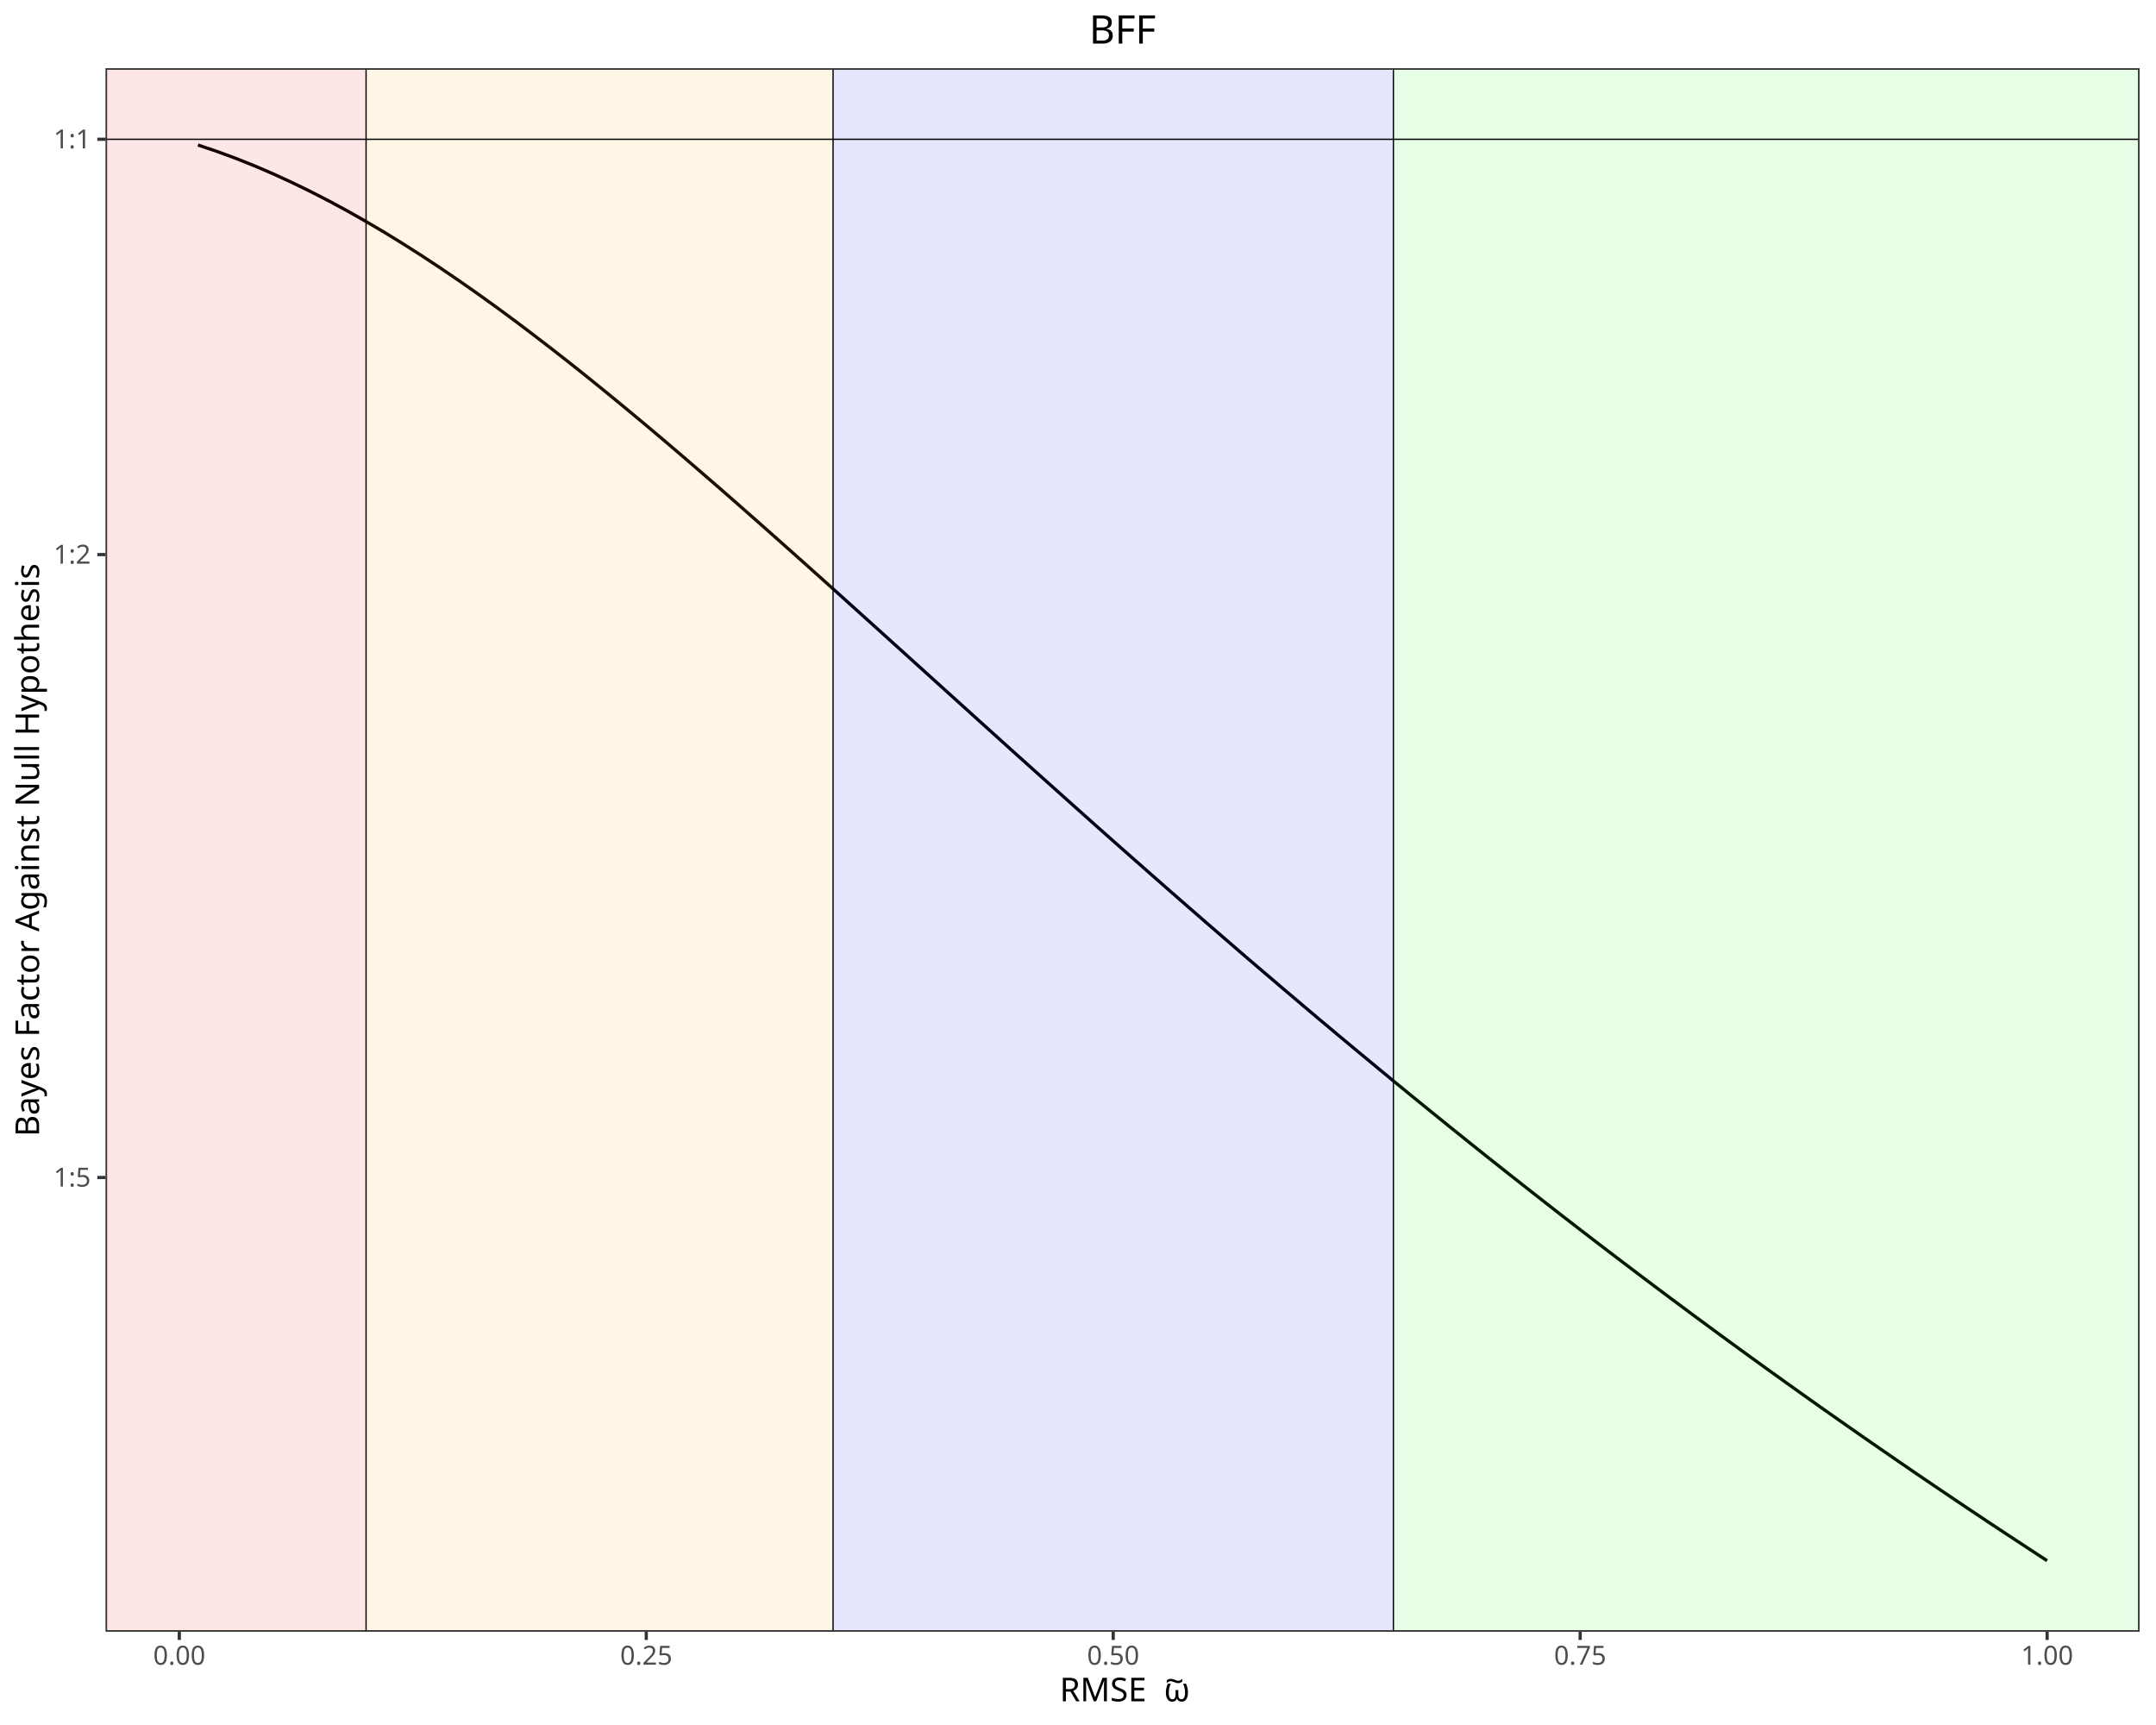
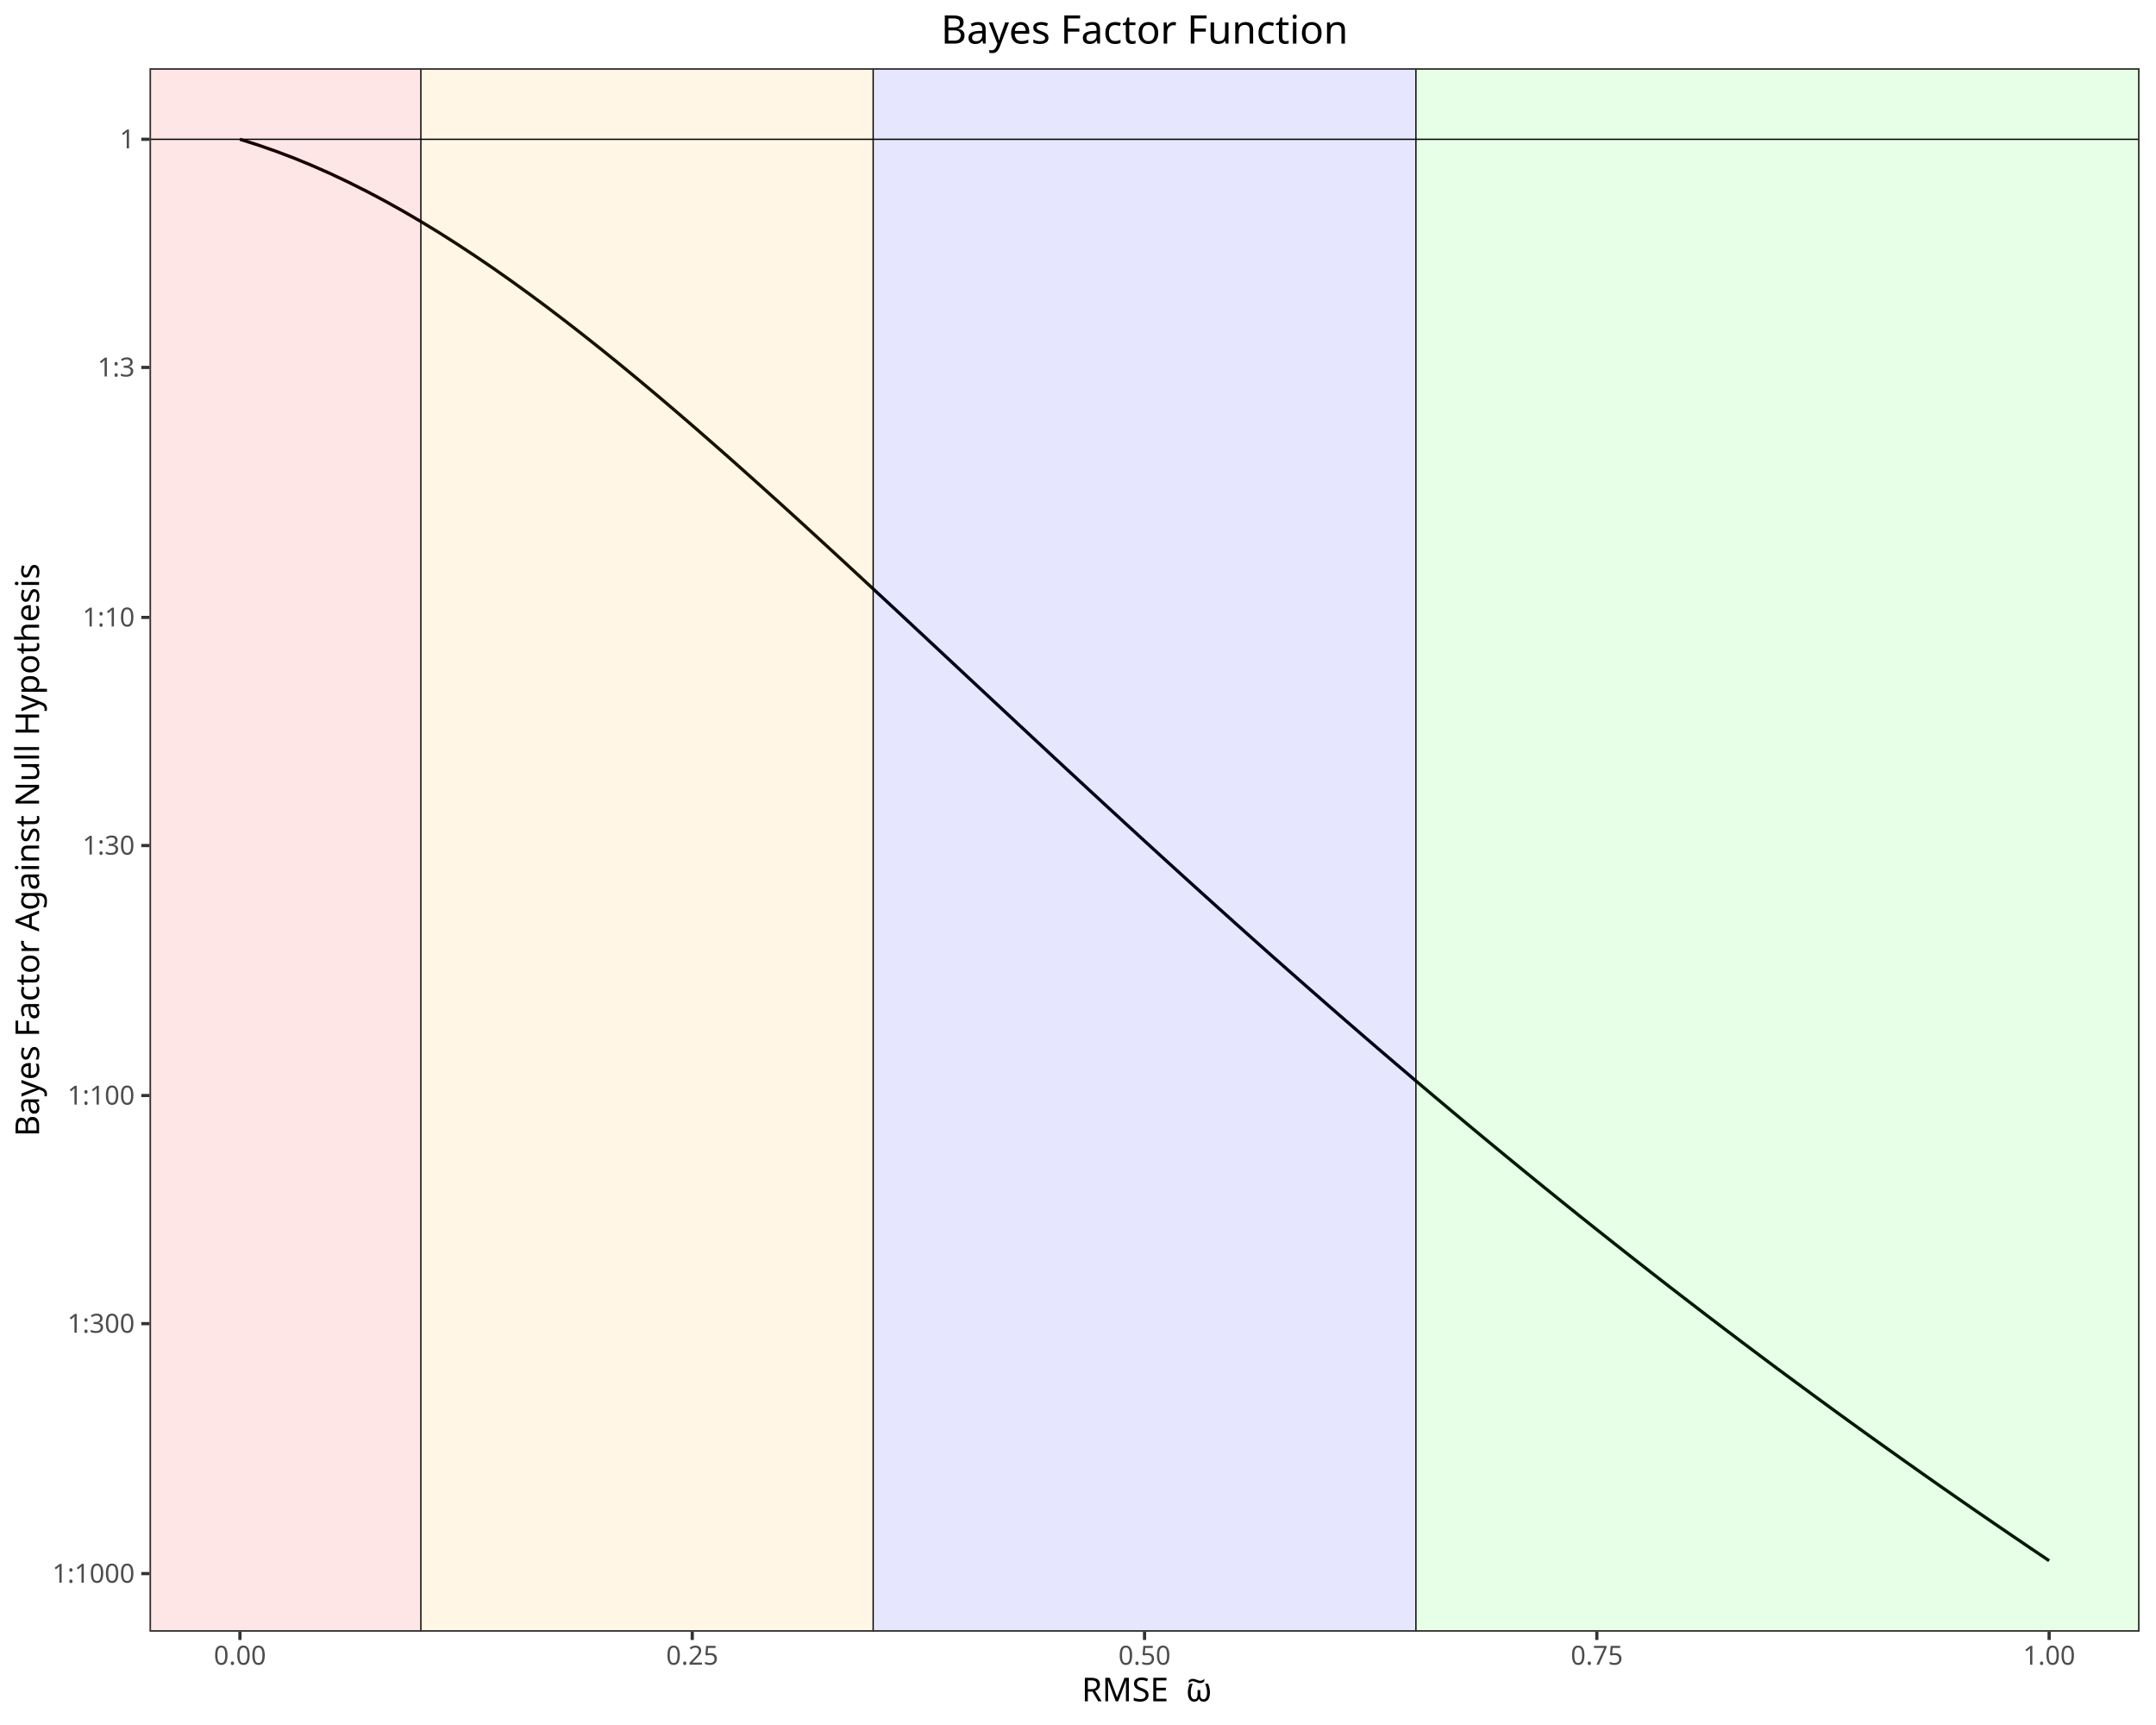
<svg xmlns="http://www.w3.org/2000/svg" class="svglite" data-engine-version="2.0" width="720.00pt" height="576.00pt" viewBox="0 0 720.00 576.00">
  <defs>
    <style type="text/css">
    .svglite line, .svglite polyline, .svglite polygon, .svglite path, .svglite rect, .svglite circle {
      fill: none;
      stroke: #000000;
      stroke-linecap: round;
      stroke-linejoin: round;
      stroke-miterlimit: 10.00;
    }
  </style>
  </defs>
  <rect width="100%" height="100%" style="stroke: none; fill: #FFFFFF;" />
  <defs>
    <clipPath id="cpMC4wMHw3MjAuMDB8MC4wMHw1NzYuMDA=">
      <rect x="0.00" y="0.00" width="720.00" height="576.00" />
    </clipPath>
  </defs>
  <g clip-path="url(#cpMC4wMHw3MjAuMDB8MC4wMHw1NzYuMDA=)">
-     <rect x="0.00" y="0.00" width="720.00" height="576.00" style="stroke-width: 1.07; stroke: #FFFFFF; fill: #FFFFFF;" />
+     <rect x="-0" y="0.00" width="720.00" height="576.00" style="stroke-width: 1.07; stroke: #FFFFFF; fill: #FFFFFF;" />
  </g>
  <defs>
-     <clipPath id="cpMzUuMjR8NzE0LjUyfDIyLjc4fDU0NC44Nw==">
-       <rect x="35.24" y="22.78" width="679.28" height="522.08" />
+     <clipPath id="cpNDkuOTJ8NzE0LjUyfDIyLjc4fDU0NC44Nw==">
+       <rect x="49.92" y="22.78" width="664.60" height="522.08" />
    </clipPath>
  </defs>
-   <g clip-path="url(#cpMzUuMjR8NzE0LjUyfDIyLjc4fDU0NC44Nw==)">
-     <rect x="35.24" y="22.78" width="679.28" height="522.08" style="stroke-width: 1.07; stroke: none; fill: #FFFFFF;" />
-     <polyline points="66.11,48.42 72.35,50.53 78.59,52.82 84.83,55.31 91.07,57.98 97.30,60.84 103.54,63.87 109.78,67.07 116.02,70.44 122.25,73.97 128.49,77.65 134.73,81.49 140.97,85.47 147.20,89.58 153.44,93.83 159.68,98.20 165.92,102.68 172.16,107.28 178.39,111.99 184.63,116.79 190.87,121.68 197.11,126.66 203.34,131.72 209.58,136.85 215.82,142.05 222.06,147.32 228.29,152.63 234.53,158.01 240.77,163.42 247.01,168.88 253.24,174.37 259.48,179.90 265.72,185.45 271.96,191.03 278.20,196.63 284.43,202.24 290.67,207.87 296.91,213.50 303.15,219.14 309.38,224.78 315.62,230.42 321.86,236.06 328.10,241.70 334.33,247.32 340.57,252.94 346.81,258.54 353.05,264.13 359.29,269.71 365.52,275.27 371.76,280.81 378.00,286.33 384.24,291.82 390.47,297.30 396.71,302.75 402.95,308.18 409.19,313.58 415.42,318.96 421.66,324.30 427.90,329.62 434.14,334.91 440.37,340.18 446.61,345.41 452.85,350.61 459.09,355.78 465.33,360.93 471.56,366.04 477.80,371.11 484.04,376.16 490.28,381.18 496.51,386.16 502.75,391.11 508.99,396.03 515.23,400.92 521.46,405.78 527.70,410.60 533.94,415.39 540.18,420.15 546.42,424.88 552.65,429.58 558.89,434.24 565.13,438.88 571.37,443.48 577.60,448.05 583.84,452.59 590.08,457.10 596.32,461.57 602.55,466.02 608.79,470.44 615.03,474.82 621.27,479.18 627.51,483.50 633.74,487.80 639.98,492.07 646.22,496.31 652.46,500.52 658.69,504.70 664.93,508.85 671.17,512.97 677.41,517.07 683.64,521.14 " style="stroke-width: 1.07; stroke-linecap: butt;" />
-     <rect x="-563.89" y="22.78" width="686.14" height="522.08" style="stroke-width: 1.07; stroke: none; stroke-linecap: butt; stroke-linejoin: miter; fill: #FF0000; fill-opacity: 0.10;" />
-     <rect x="122.25" y="22.78" width="155.94" height="522.08" style="stroke-width: 1.07; stroke: none; stroke-linecap: butt; stroke-linejoin: miter; fill: #FFA500; fill-opacity: 0.10;" />
-     <rect x="278.20" y="22.78" width="187.13" height="522.08" style="stroke-width: 1.07; stroke: none; stroke-linecap: butt; stroke-linejoin: miter; fill: #0000FF; fill-opacity: 0.10;" />
-     <rect x="465.33" y="22.78" width="842.09" height="522.08" style="stroke-width: 1.07; stroke: none; stroke-linecap: butt; stroke-linejoin: miter; fill: #00FF00; fill-opacity: 0.10;" />
-     <line x1="-563.89" y1="544.87" x2="-563.89" y2="22.78" style="stroke-width: 0.43; stroke-linecap: butt;" />
-     <line x1="122.25" y1="544.87" x2="122.25" y2="22.78" style="stroke-width: 0.43; stroke-linecap: butt;" />
-     <line x1="278.20" y1="544.87" x2="278.20" y2="22.78" style="stroke-width: 0.43; stroke-linecap: butt;" />
-     <line x1="465.33" y1="544.87" x2="465.33" y2="22.78" style="stroke-width: 0.43; stroke-linecap: butt;" />
-     <line x1="1307.41" y1="544.87" x2="1307.41" y2="22.78" style="stroke-width: 0.43; stroke-linecap: butt;" />
-     <line x1="35.24" y1="46.51" x2="714.52" y2="46.51" style="stroke-width: 0.43; stroke-linecap: butt;" />
-     <rect x="35.24" y="22.78" width="679.28" height="522.08" style="stroke-width: 1.07; stroke: #333333;" />
+   <g clip-path="url(#cpNDkuOTJ8NzE0LjUyfDIyLjc4fDU0NC44Nw==)">
+     <rect x="49.92" y="22.78" width="664.60" height="522.08" style="stroke-width: 1.07; stroke: none; fill: #FFFFFF;" />
+     <polyline points="80.13,46.51 86.17,48.42 92.21,50.53 98.26,52.82 104.30,55.31 110.34,57.98 116.38,60.84 122.42,63.87 128.47,67.07 134.51,70.44 140.55,73.97 146.59,77.65 152.63,81.49 158.67,85.47 164.72,89.58 170.76,93.83 176.80,98.20 182.84,102.68 188.88,107.28 194.93,111.99 200.97,116.79 207.01,121.68 213.05,126.66 219.09,131.72 225.13,136.85 231.18,142.05 237.22,147.32 243.26,152.63 249.30,158.01 255.34,163.42 261.39,168.88 267.43,174.37 273.47,179.90 279.51,185.45 285.55,191.03 291.59,196.63 297.64,202.24 303.68,207.87 309.72,213.50 315.76,219.14 321.80,224.78 327.84,230.42 333.89,236.06 339.93,241.70 345.97,247.32 352.01,252.94 358.05,258.54 364.10,264.13 370.14,269.71 376.18,275.27 382.22,280.81 388.26,286.33 394.30,291.82 400.35,297.30 406.39,302.75 412.43,308.18 418.47,313.58 424.51,318.96 430.56,324.30 436.60,329.62 442.64,334.91 448.68,340.18 454.72,345.41 460.76,350.61 466.81,355.78 472.85,360.93 478.89,366.04 484.93,371.11 490.97,376.16 497.02,381.18 503.06,386.16 509.10,391.11 515.14,396.03 521.18,400.92 527.22,405.78 533.27,410.60 539.31,415.39 545.35,420.15 551.39,424.88 557.43,429.58 563.48,434.24 569.52,438.88 575.56,443.48 581.60,448.05 587.64,452.59 593.68,457.10 599.73,461.57 605.77,466.02 611.81,470.44 617.85,474.82 623.89,479.18 629.94,483.50 635.98,487.80 642.02,492.07 648.06,496.31 654.10,500.52 660.14,504.70 666.19,508.85 672.23,512.97 678.27,517.07 684.31,521.14 " style="stroke-width: 1.07; stroke-linecap: butt;" />
+     <rect x="49.92" y="22.78" width="90.63" height="522.08" style="stroke-width: 1.07; stroke: none; stroke-linecap: butt; stroke-linejoin: miter; fill: #FF0000; fill-opacity: 0.10;" />
+     <rect x="140.55" y="22.78" width="151.05" height="522.08" style="stroke-width: 1.07; stroke: none; stroke-linecap: butt; stroke-linejoin: miter; fill: #FFA500; fill-opacity: 0.10;" />
+     <rect x="291.59" y="22.78" width="181.25" height="522.08" style="stroke-width: 1.07; stroke: none; stroke-linecap: butt; stroke-linejoin: miter; fill: #0000FF; fill-opacity: 0.10;" />
+     <rect x="472.85" y="22.78" width="241.67" height="522.08" style="stroke-width: 1.07; stroke: none; stroke-linecap: butt; stroke-linejoin: miter; fill: #00FF00; fill-opacity: 0.10;" />
+     <line x1="140.55" y1="544.87" x2="140.55" y2="22.78" style="stroke-width: 0.43; stroke-linecap: butt;" />
+     <line x1="291.59" y1="544.87" x2="291.59" y2="22.78" style="stroke-width: 0.43; stroke-linecap: butt;" />
+     <line x1="472.85" y1="544.87" x2="472.85" y2="22.78" style="stroke-width: 0.43; stroke-linecap: butt;" />
+     <line x1="49.92" y1="46.51" x2="714.52" y2="46.51" style="stroke-width: 0.43; stroke-linecap: butt;" />
+     <rect x="49.92" y="22.78" width="664.60" height="522.08" style="stroke-width: 1.07; stroke: #333333;" />
  </g>
  <g clip-path="url(#cpMC4wMHw3MjAuMDB8MC4wMHw1NzYuMDA=)">
-     <text x="30.31" y="49.54" text-anchor="end" style="font-size: 8.80px; fill: #4D4D4D; font-family: sans;" textLength="12.23px" lengthAdjust="spacingAndGlyphs">1:1</text>
-     <text x="30.31" y="188.21" text-anchor="end" style="font-size: 8.80px; fill: #4D4D4D; font-family: sans;" textLength="12.23px" lengthAdjust="spacingAndGlyphs">1:2</text>
-     <text x="30.31" y="396.21" text-anchor="end" style="font-size: 8.80px; fill: #4D4D4D; font-family: sans;" textLength="12.23px" lengthAdjust="spacingAndGlyphs">1:5</text>
-     <polyline points="32.50,46.51 35.24,46.51 " style="stroke-width: 1.07; stroke: #333333; stroke-linecap: butt;" />
-     <polyline points="32.50,393.18 35.24,393.18 " style="stroke-width: 1.07; stroke: #333333; stroke-linecap: butt;" />
-     <polyline points="32.50,185.18 35.24,185.18 " style="stroke-width: 1.07; stroke: #333333; stroke-linecap: butt;" />
-     <polyline points="59.88,547.61 59.88,544.87 " style="stroke-width: 1.07; stroke: #333333; stroke-linecap: butt;" />
-     <polyline points="215.82,547.61 215.82,544.87 " style="stroke-width: 1.07; stroke: #333333; stroke-linecap: butt;" />
-     <polyline points="371.76,547.61 371.76,544.87 " style="stroke-width: 1.07; stroke: #333333; stroke-linecap: butt;" />
-     <polyline points="527.70,547.61 527.70,544.87 " style="stroke-width: 1.07; stroke: #333333; stroke-linecap: butt;" />
-     <polyline points="683.64,547.61 683.64,544.87 " style="stroke-width: 1.07; stroke: #333333; stroke-linecap: butt;" />
-     <text x="59.88" y="555.86" text-anchor="middle" style="font-size: 8.80px; fill: #4D4D4D; font-family: sans;" textLength="17.13px" lengthAdjust="spacingAndGlyphs">0.00</text>
-     <text x="215.82" y="555.86" text-anchor="middle" style="font-size: 8.80px; fill: #4D4D4D; font-family: sans;" textLength="17.13px" lengthAdjust="spacingAndGlyphs">0.25</text>
-     <text x="371.76" y="555.86" text-anchor="middle" style="font-size: 8.80px; fill: #4D4D4D; font-family: sans;" textLength="17.13px" lengthAdjust="spacingAndGlyphs">0.50</text>
-     <text x="527.70" y="555.86" text-anchor="middle" style="font-size: 8.80px; fill: #4D4D4D; font-family: sans;" textLength="17.13px" lengthAdjust="spacingAndGlyphs">0.75</text>
-     <text x="683.64" y="555.86" text-anchor="middle" style="font-size: 8.80px; fill: #4D4D4D; font-family: sans;" textLength="17.13px" lengthAdjust="spacingAndGlyphs">1.00</text>
-     <text x="353.89" y="568.10" style="font-size: 11.00px; font-family: sans;" textLength="34.85px" lengthAdjust="spacingAndGlyphs">RMSE </text>
-     <text x="388.74" y="568.10" style="font-size: 11.00px; font-family: sans;" textLength="7.13px" lengthAdjust="spacingAndGlyphs">ω</text>
-     <text x="389.09" y="565.18" style="font-size: 11.00px; font-family: sans;" textLength="6.43px" lengthAdjust="spacingAndGlyphs">~</text>
+     <text x="44.99" y="528.48" text-anchor="end" style="font-size: 8.80px; fill: #4D4D4D; font-family: sans;" textLength="26.92px" lengthAdjust="spacingAndGlyphs">1:1000</text>
+     <text x="44.99" y="445.01" text-anchor="end" style="font-size: 8.80px; fill: #4D4D4D; font-family: sans;" textLength="22.02px" lengthAdjust="spacingAndGlyphs">1:300</text>
+     <text x="44.99" y="368.84" text-anchor="end" style="font-size: 8.80px; fill: #4D4D4D; font-family: sans;" textLength="22.02px" lengthAdjust="spacingAndGlyphs">1:100</text>
+     <text x="44.99" y="285.36" text-anchor="end" style="font-size: 8.80px; fill: #4D4D4D; font-family: sans;" textLength="17.13px" lengthAdjust="spacingAndGlyphs">1:30</text>
+     <text x="44.99" y="209.19" text-anchor="end" style="font-size: 8.80px; fill: #4D4D4D; font-family: sans;" textLength="17.13px" lengthAdjust="spacingAndGlyphs">1:10</text>
+     <text x="44.99" y="125.71" text-anchor="end" style="font-size: 8.80px; fill: #4D4D4D; font-family: sans;" textLength="12.23px" lengthAdjust="spacingAndGlyphs">1:3</text>
+     <text x="44.99" y="49.54" text-anchor="end" style="font-size: 8.80px; fill: #4D4D4D; font-family: sans;" textLength="4.89px" lengthAdjust="spacingAndGlyphs">1</text>
+     <polyline points="47.18,525.45 49.92,525.45 " style="stroke-width: 1.07; stroke: #333333; stroke-linecap: butt;" />
+     <polyline points="47.18,441.98 49.92,441.98 " style="stroke-width: 1.07; stroke: #333333; stroke-linecap: butt;" />
+     <polyline points="47.18,365.81 49.92,365.81 " style="stroke-width: 1.07; stroke: #333333; stroke-linecap: butt;" />
+     <polyline points="47.18,282.33 49.92,282.33 " style="stroke-width: 1.07; stroke: #333333; stroke-linecap: butt;" />
+     <polyline points="47.18,206.16 49.92,206.16 " style="stroke-width: 1.07; stroke: #333333; stroke-linecap: butt;" />
+     <polyline points="47.18,122.69 49.92,122.69 " style="stroke-width: 1.07; stroke: #333333; stroke-linecap: butt;" />
+     <polyline points="47.18,46.51 49.92,46.51 " style="stroke-width: 1.07; stroke: #333333; stroke-linecap: butt;" />
+     <polyline points="80.13,547.61 80.13,544.87 " style="stroke-width: 1.07; stroke: #333333; stroke-linecap: butt;" />
+     <polyline points="231.18,547.61 231.18,544.87 " style="stroke-width: 1.07; stroke: #333333; stroke-linecap: butt;" />
+     <polyline points="382.22,547.61 382.22,544.87 " style="stroke-width: 1.07; stroke: #333333; stroke-linecap: butt;" />
+     <polyline points="533.27,547.61 533.27,544.87 " style="stroke-width: 1.07; stroke: #333333; stroke-linecap: butt;" />
+     <polyline points="684.31,547.61 684.31,544.87 " style="stroke-width: 1.07; stroke: #333333; stroke-linecap: butt;" />
+     <text x="80.13" y="555.86" text-anchor="middle" style="font-size: 8.80px; fill: #4D4D4D; font-family: sans;" textLength="17.13px" lengthAdjust="spacingAndGlyphs">0.00</text>
+     <text x="231.18" y="555.86" text-anchor="middle" style="font-size: 8.80px; fill: #4D4D4D; font-family: sans;" textLength="17.13px" lengthAdjust="spacingAndGlyphs">0.25</text>
+     <text x="382.22" y="555.86" text-anchor="middle" style="font-size: 8.80px; fill: #4D4D4D; font-family: sans;" textLength="17.13px" lengthAdjust="spacingAndGlyphs">0.50</text>
+     <text x="533.27" y="555.86" text-anchor="middle" style="font-size: 8.80px; fill: #4D4D4D; font-family: sans;" textLength="17.13px" lengthAdjust="spacingAndGlyphs">0.75</text>
+     <text x="684.31" y="555.86" text-anchor="middle" style="font-size: 8.80px; fill: #4D4D4D; font-family: sans;" textLength="17.13px" lengthAdjust="spacingAndGlyphs">1.00</text>
+     <text x="361.23" y="568.10" style="font-size: 11.00px; font-family: sans;" textLength="34.85px" lengthAdjust="spacingAndGlyphs">RMSE </text>
+     <text x="396.08" y="568.10" style="font-size: 11.00px; font-family: sans;" textLength="7.13px" lengthAdjust="spacingAndGlyphs">ω</text>
+     <text x="396.43" y="565.18" style="font-size: 11.00px; font-family: sans;" textLength="6.43px" lengthAdjust="spacingAndGlyphs">~</text>
    <text transform="translate(13.05,283.83) rotate(-90)" text-anchor="middle" style="font-size: 11.00px; font-family: sans;" textLength="184.06px" lengthAdjust="spacingAndGlyphs">Bayes Factor Against Null Hypothesis</text>
-     <text x="374.88" y="14.56" text-anchor="middle" style="font-size: 13.20px; font-family: sans;" textLength="24.93px" lengthAdjust="spacingAndGlyphs">BFF</text>
+     <text x="382.22" y="14.56" text-anchor="middle" style="font-size: 13.20px; font-family: sans;" textLength="132.08px" lengthAdjust="spacingAndGlyphs">Bayes Factor Function</text>
  </g>
</svg>
